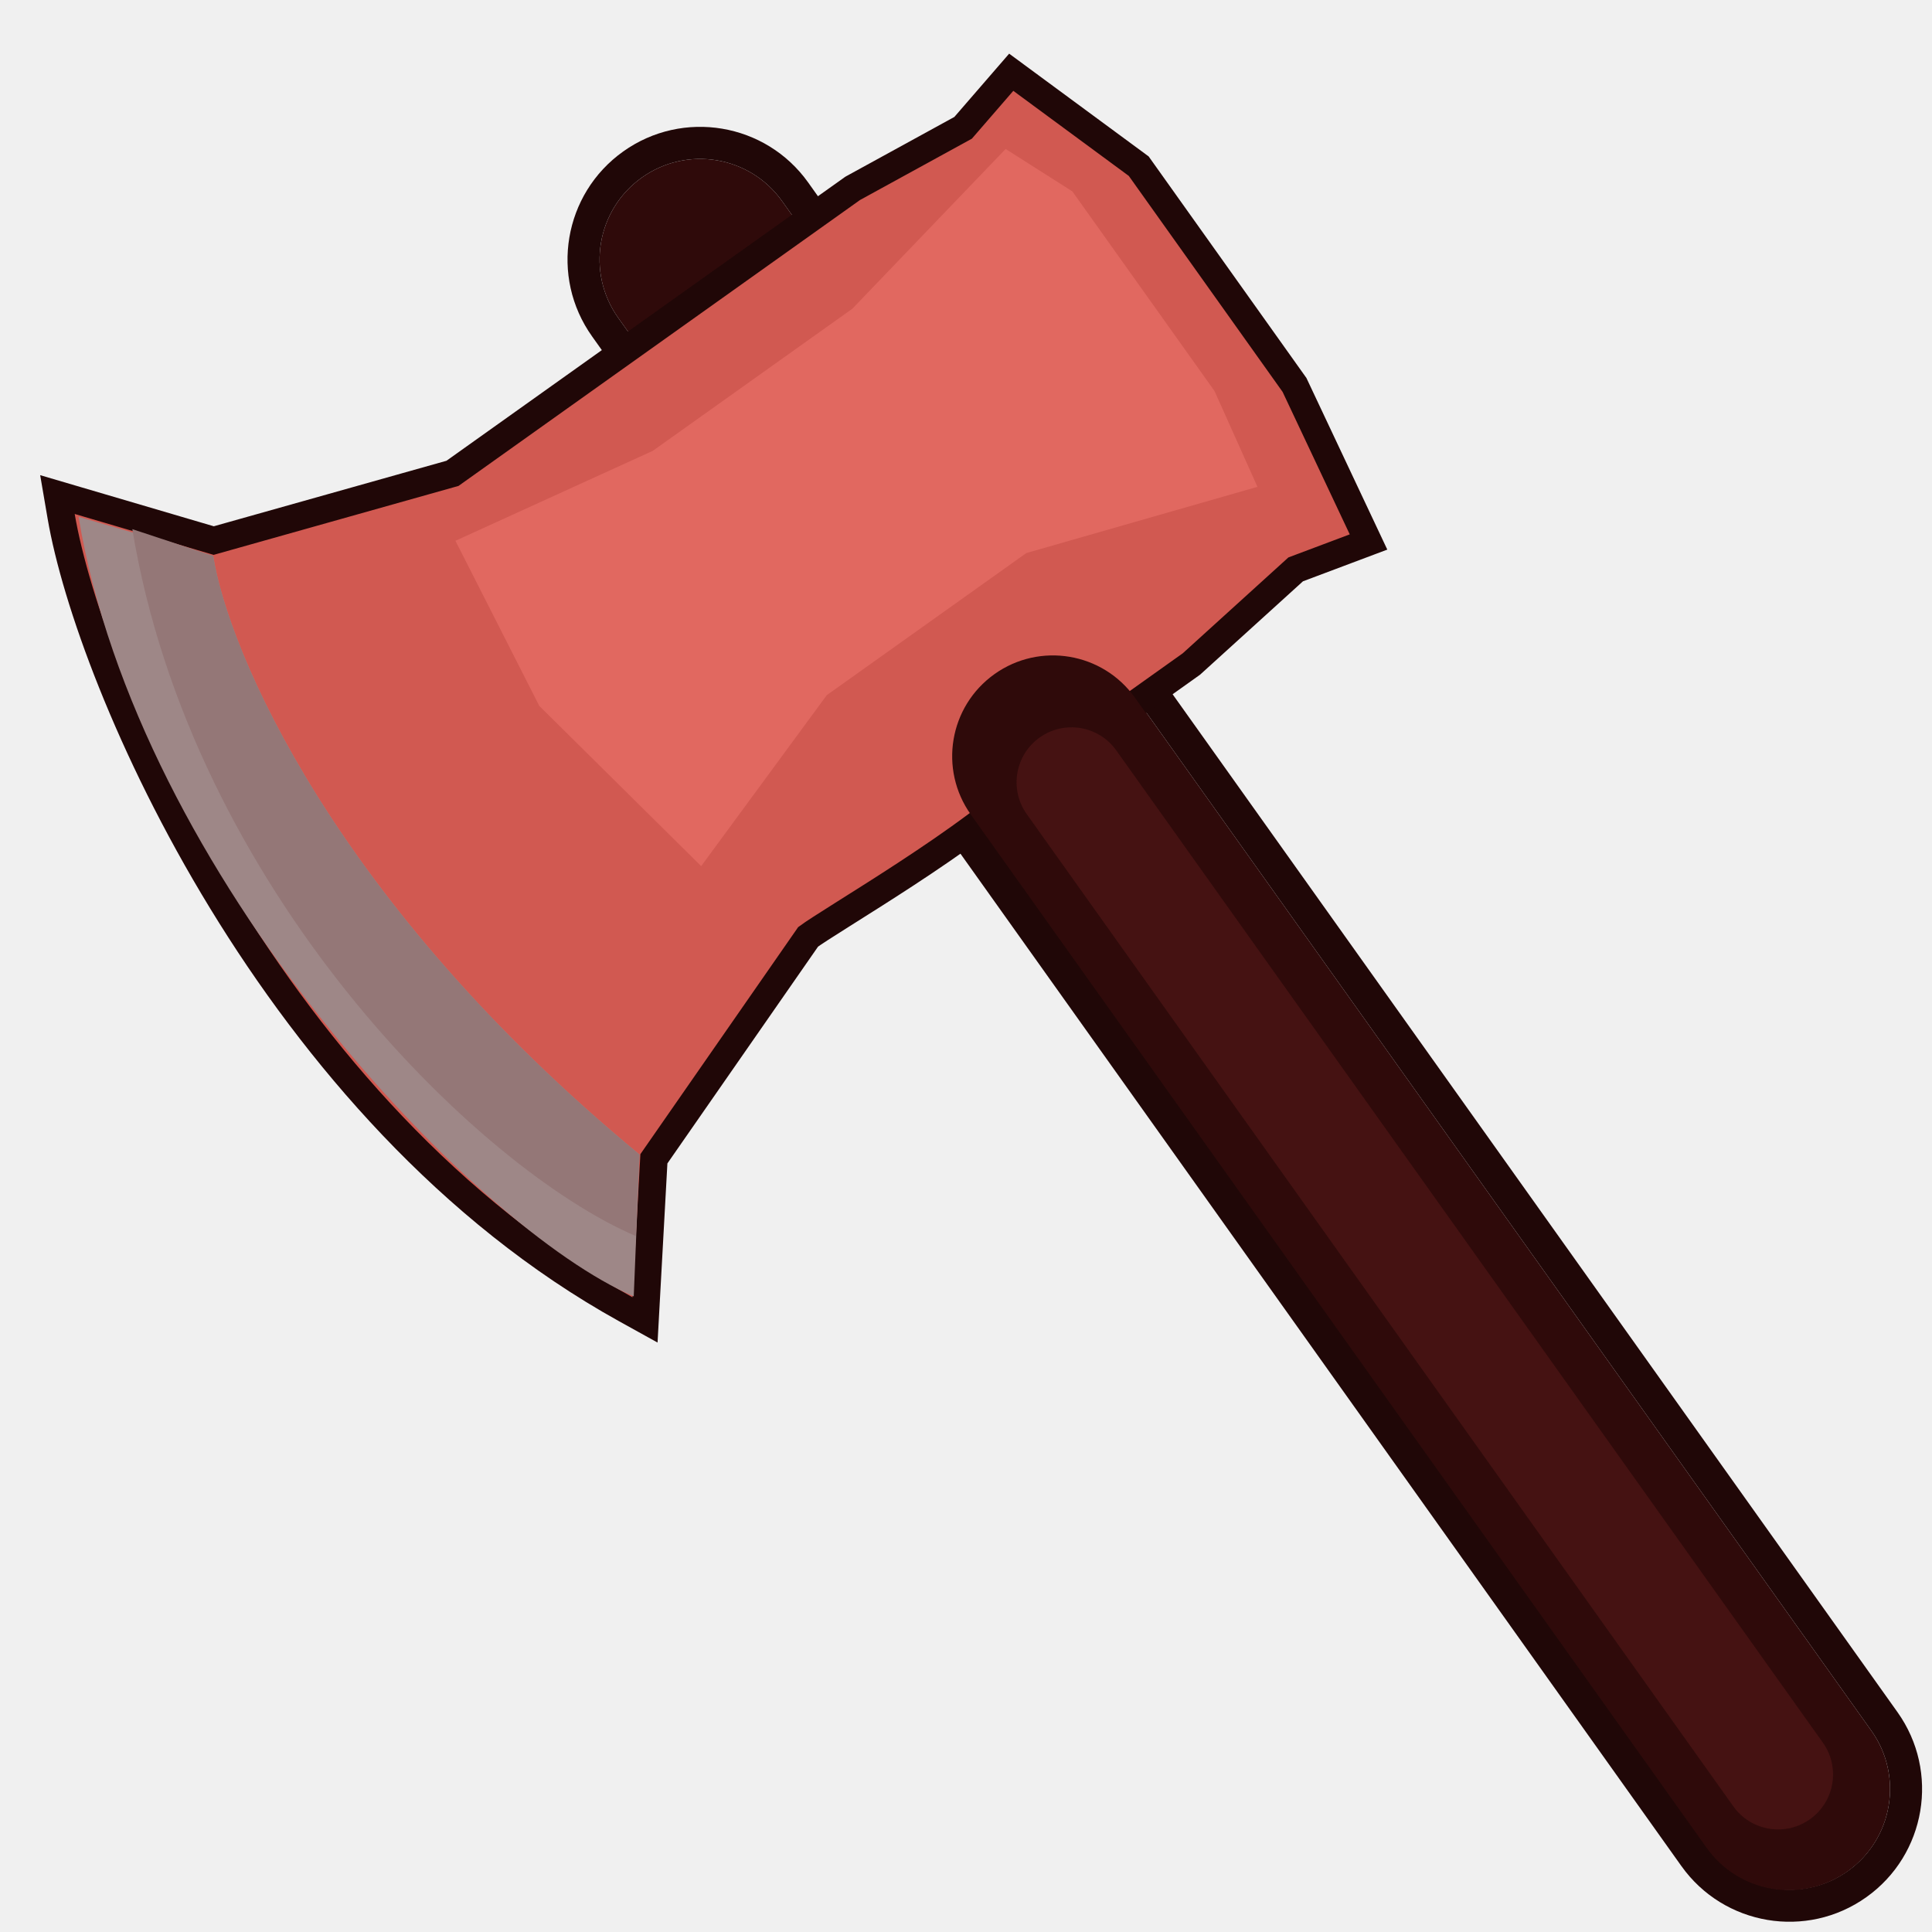
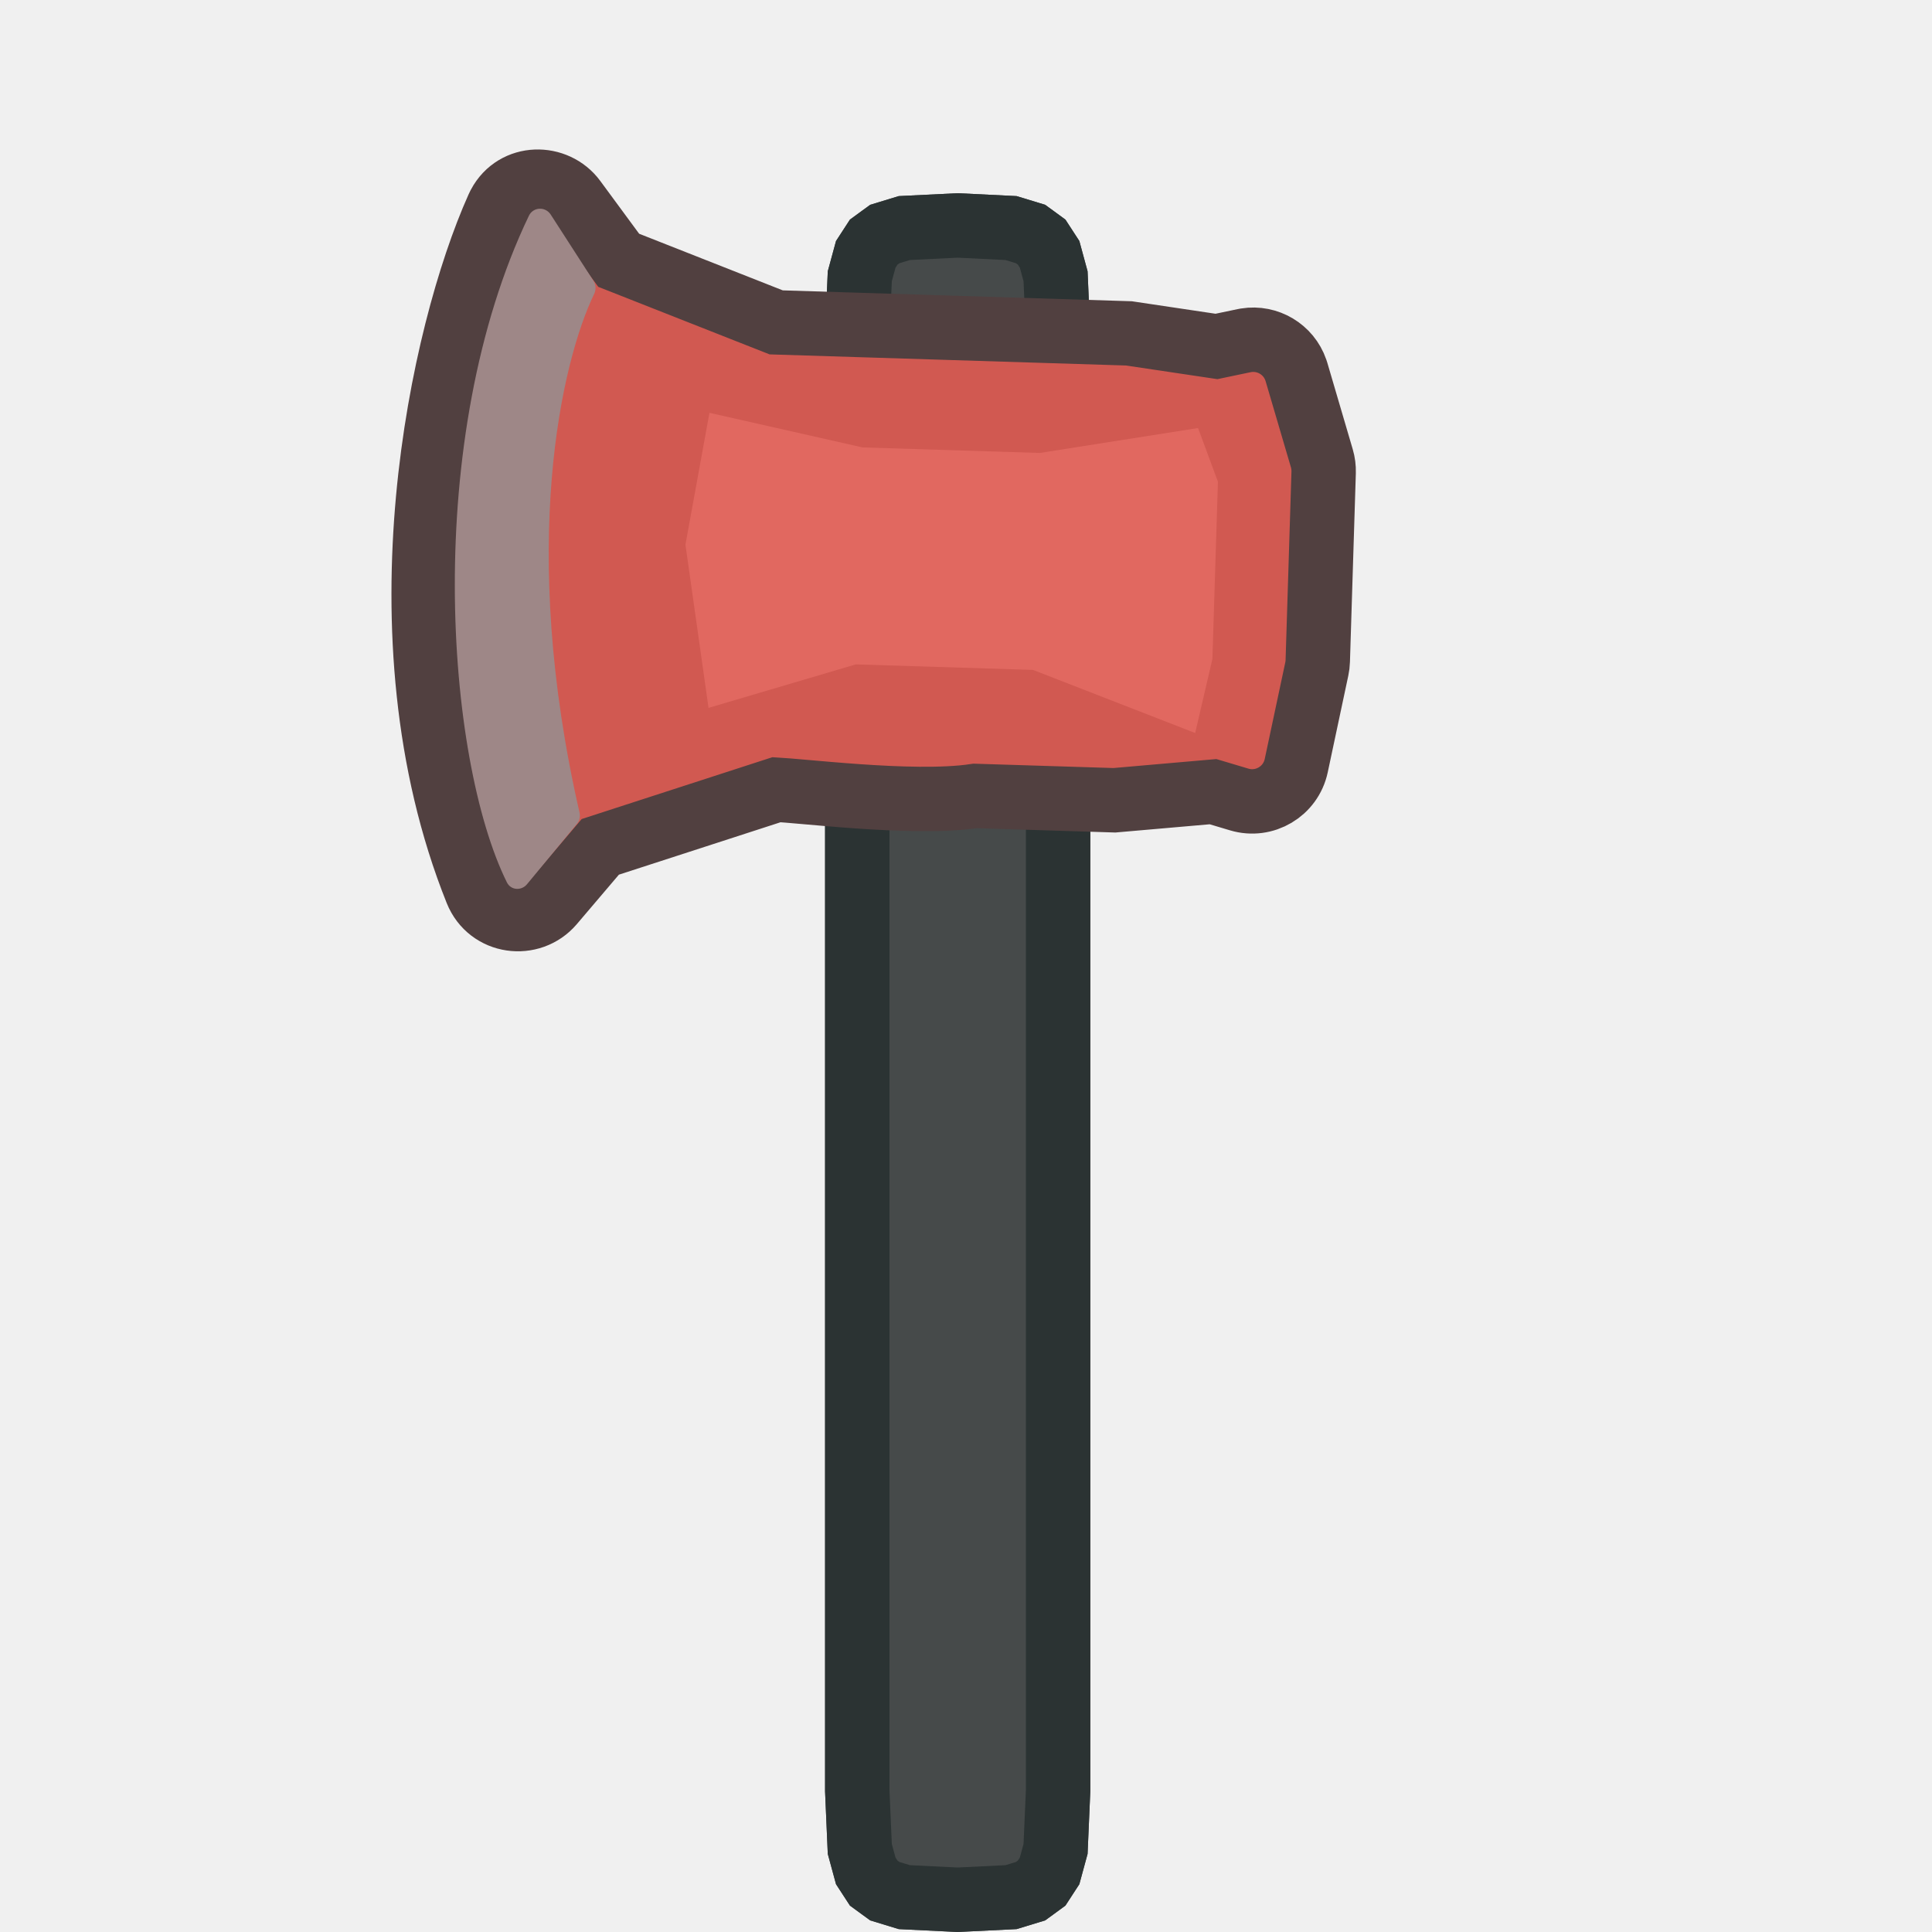
- <svg xmlns="http://www.w3.org/2000/svg" width="501" height="501" viewBox="0 0 501 501" fill="none">
-   <g clip-path="url(#clip0_147_108)">
-     <mask id="path-1-outside-1_147_108" maskUnits="userSpaceOnUse" x="132.634" y="18.462" width="380.12" height="494.318" fill="black">
-       <rect fill="white" x="132.634" y="18.462" width="380.12" height="494.318" />
-       <path d="M166.435 46.046C178.17 37.689 194.458 40.428 202.815 52.163L485.278 448.811C493.635 460.546 490.897 476.834 479.161 485.192V485.192C467.426 493.549 451.137 490.81 442.78 479.075L160.317 82.427C151.96 70.692 154.699 54.403 166.435 46.046V46.046Z" />
-     </mask>
-     <path d="M166.435 46.046C178.17 37.689 194.458 40.428 202.815 52.163L485.278 448.811C493.635 460.546 490.897 476.834 479.161 485.192V485.192C467.426 493.549 451.137 490.81 442.78 479.075L160.317 82.427C151.96 70.692 154.699 54.403 166.435 46.046V46.046Z" fill="#2F0A0A" />
-     <path d="M160.317 82.427L153.547 87.249L160.317 82.427ZM196.044 56.985L478.507 453.632L492.049 443.989L209.586 47.341L196.044 56.985ZM449.551 474.253L167.088 77.605L153.547 87.249L436.009 483.896L449.551 474.253ZM167.088 77.605C161.394 69.609 163.26 58.511 171.256 52.817L161.613 39.275C146.138 50.295 142.526 71.774 153.547 87.249L167.088 77.605ZM474.34 478.421C466.344 484.115 455.245 482.249 449.551 474.253L436.009 483.896C447.03 499.371 468.508 502.983 483.983 491.963L474.34 478.421ZM478.507 453.632C484.202 461.628 482.336 472.726 474.34 478.421L483.983 491.963C499.458 480.942 503.069 459.464 492.049 443.989L478.507 453.632ZM209.586 47.341C198.566 31.866 177.088 28.255 161.613 39.275L171.256 52.817C179.252 47.123 190.35 48.989 196.044 56.985L209.586 47.341Z" fill="#200707" mask="url(#path-1-outside-1_147_108)" />
-     <path d="M308.78 172.307L308.952 172.184L309.108 172.043L335.991 147.647L351.266 141.905L354.881 140.546L353.235 137.052L335.826 100.11L335.69 99.822L335.506 99.563L295.621 43.555L295.291 43.091L294.832 42.753L264.881 20.688L262.23 18.735L260.075 21.224L249.751 33.145L221.299 48.743L221.116 48.844L220.946 48.965L166.232 87.928L117.34 122.745L55.42 140.178L20.376 129.862L14.895 128.249L15.859 133.881C19.549 155.443 33.379 194.163 57.551 233.736C81.74 273.338 116.505 314.155 162.296 339.524L167.268 342.278L167.58 336.603L169.565 300.491L209.565 242.934C210.964 241.902 214.012 239.958 218.324 237.24C218.812 236.932 219.314 236.616 219.828 236.292C224.2 233.538 229.475 230.216 234.974 226.616C247.023 218.729 260.562 209.25 268.131 201.254L308.78 172.307Z" fill="#D15951" stroke="#200707" stroke-width="7.125" />
-     <path d="M165.842 299.396C86.59 233.962 59.117 168.634 55.287 144.149L20.377 134.022C35.774 227.29 123.437 318.661 164.34 336.182L165.842 299.396Z" fill="#9E8787" />
-     <path d="M165.84 299.398C86.587 233.963 59.114 168.635 55.284 144.15L34.314 137.217C49.711 230.485 123.941 302.994 164.845 320.516L165.84 299.398Z" fill="#947777" />
-     <rect x="279.167" y="159.653" width="381.179" height="52.249" rx="26.124" transform="rotate(54.5444 279.167 159.653)" fill="#2F0A0A" />
-     <rect x="281.205" y="182.985" width="344.367" height="28.499" rx="14.25" transform="rotate(54.5444 281.205 182.985)" fill="#451212" />
-     <path d="M214.397 180.267L181.825 224.6L139.851 183.059L118.101 140.235L169.279 116.91L221.028 80.058L260.775 38.634L278.083 49.633L314.935 101.382L326.081 126.245L266.146 143.415L214.397 180.267Z" fill="#E16860" />
-   </g>
-   <defs>
-     <clipPath id="clip0_147_108">
-       <rect width="500" height="500" fill="white" transform="translate(0.625 0.875)" />
-     </clipPath>
-   </defs>
+ <svg xmlns="http://www.w3.org/2000/svg" width="150" height="150" viewBox="0 0 150 150" fill="none">
+   <mask id="path-1-inside-1_1228_70689" fill="white">
+     <path d="M78.93 15.225L81.147 15.901L82.718 17.048L83.8 18.712L84.439 21.061L84.65 25.909V139.091L84.439 143.938L83.8 146.288L82.718 147.952L81.147 149.099L78.93 149.775L74.353 150L69.778 149.775L67.561 149.099L65.99 147.952L64.908 146.288L64.269 143.938L64.058 139.091V25.909L64.269 21.061L64.908 18.712L65.99 17.048L67.561 15.901L69.778 15.225L74.353 15L78.93 15.225Z" />
+   </mask>
+   <path d="M78.93 15.225L81.147 15.901L82.718 17.048L83.8 18.712L84.439 21.061L84.65 25.909V139.091L84.439 143.938L83.8 146.288L82.718 147.952L81.147 149.099L78.93 149.775L74.353 150L69.778 149.775L67.561 149.099L65.99 147.952L64.908 146.288L64.269 143.938L64.058 139.091V25.909L64.269 21.061L64.908 18.712L65.99 17.048L67.561 15.901L69.778 15.225L74.353 15L78.93 15.225Z" fill="#464A4A" />
+   <path d="M78.93 15.225L80.389 10.442L79.795 10.261L79.175 10.231L78.93 15.225ZM81.147 15.901L84.096 11.863L83.414 11.365L82.607 11.119L81.147 15.901ZM82.718 17.048L86.909 14.322L86.409 13.552L85.666 13.01L82.718 17.048ZM83.8 18.712L88.625 17.4L88.419 16.644L87.992 15.986L83.8 18.712ZM84.439 21.061L89.434 20.843L89.409 20.287L89.263 19.75L84.439 21.061ZM84.65 25.909H89.65V25.8L89.646 25.691L84.65 25.909ZM84.65 139.091L89.646 139.309L89.65 139.2V139.091H84.65ZM84.439 143.938L89.263 145.25L89.409 144.713L89.434 144.157L84.439 143.938ZM83.8 146.288L87.992 149.014L88.419 148.356L88.625 147.6L83.8 146.288ZM82.718 147.952L85.666 151.99L86.409 151.448L86.909 150.678L82.718 147.952ZM81.147 149.099L82.607 153.881L83.414 153.635L84.096 153.137L81.147 149.099ZM78.93 149.775L79.175 154.769L79.795 154.739L80.389 154.558L78.93 149.775ZM74.353 150L74.108 154.994L74.353 155.006L74.599 154.994L74.353 150ZM69.778 149.775L68.319 154.558L68.913 154.739L69.533 154.769L69.778 149.775ZM67.561 149.099L64.612 153.137L65.294 153.635L66.101 153.881L67.561 149.099ZM65.99 147.952L61.798 150.678L62.3 151.448L63.042 151.99L65.99 147.952ZM64.908 146.288L60.083 147.6L60.289 148.356L60.716 149.014L64.908 146.288ZM64.269 143.938L59.274 144.157L59.299 144.713L59.445 145.25L64.269 143.938ZM64.058 139.091H59.058V139.2L59.062 139.309L64.058 139.091ZM64.058 25.909L59.062 25.691L59.058 25.8V25.909H64.058ZM64.269 21.061L59.445 19.75L59.299 20.287L59.274 20.843L64.269 21.061ZM64.908 18.712L60.716 15.986L60.289 16.644L60.083 17.4L64.908 18.712ZM65.99 17.048L63.042 13.01L62.3 13.552L61.798 14.322L65.99 17.048ZM67.561 15.901L66.101 11.119L65.294 11.365L64.612 11.863L67.561 15.901ZM69.778 15.225L69.533 10.231L68.913 10.261L68.319 10.442L69.778 15.225ZM74.353 15L74.599 10.006L74.353 9.994L74.108 10.006L74.353 15ZM78.93 15.225L77.47 20.007L79.688 20.684L81.147 15.901L82.607 11.119L80.389 10.442L78.93 15.225ZM81.147 15.901L78.199 19.94L79.769 21.086L82.718 17.048L85.666 13.01L84.096 11.863L81.147 15.901ZM82.718 17.048L78.526 19.773L79.608 21.438L83.8 18.712L87.992 15.986L86.909 14.322L82.718 17.048ZM83.8 18.712L78.975 20.023L79.614 22.373L84.439 21.061L89.263 19.75L88.625 17.4L83.8 18.712ZM84.439 21.061L79.443 21.28L79.655 26.128L84.65 25.909L89.646 25.691L89.434 20.843L84.439 21.061ZM84.65 25.909H79.65V139.091H84.65H89.65V25.909H84.65ZM84.65 139.091L79.655 138.872L79.443 143.72L84.439 143.938L89.434 144.157L89.646 139.309L84.65 139.091ZM84.439 143.938L79.614 142.627L78.975 144.977L83.8 146.288L88.625 147.6L89.263 145.25L84.439 143.938ZM83.8 146.288L79.608 143.562L78.526 145.227L82.718 147.952L86.909 150.678L87.992 149.014L83.8 146.288ZM82.718 147.952L79.769 143.914L78.199 145.06L81.147 149.099L84.096 153.137L85.666 151.99L82.718 147.952ZM81.147 149.099L79.688 144.316L77.47 144.993L78.93 149.775L80.389 154.558L82.607 153.881L81.147 149.099ZM78.93 149.775L78.685 144.781L74.108 145.006L74.353 150L74.599 154.994L79.175 154.769L78.93 149.775ZM74.353 150L74.599 145.006L70.023 144.781L69.778 149.775L69.533 154.769L74.108 154.994L74.353 150ZM69.778 149.775L71.238 144.993L69.02 144.316L67.561 149.099L66.101 153.881L68.319 154.558L69.778 149.775ZM67.561 149.099L70.509 145.06L68.939 143.914L65.99 147.952L63.042 151.99L64.612 153.137L67.561 149.099ZM65.99 147.952L70.182 145.227L69.1 143.562L64.908 146.288L60.716 149.014L61.798 150.678L65.99 147.952ZM64.908 146.288L69.733 144.977L69.094 142.627L64.269 143.938L59.445 145.25L60.083 147.6L64.908 146.288ZM64.269 143.938L69.265 143.72L69.053 138.872L64.058 139.091L59.062 139.309L59.274 144.157L64.269 143.938ZM64.058 139.091H69.058V25.909H64.058H59.058V139.091H64.058ZM64.058 25.909L69.053 26.128L69.265 21.28L64.269 21.061L59.274 20.843L59.062 25.691L64.058 25.909ZM64.269 21.061L69.094 22.373L69.733 20.023L64.908 18.712L60.083 17.4L59.445 19.75L64.269 21.061ZM64.908 18.712L69.1 21.438L70.182 19.773L65.99 17.048L61.798 14.322L60.716 15.986L64.908 18.712ZM65.99 17.048L68.939 21.086L70.509 19.94L67.561 15.901L64.612 11.863L63.042 13.01L65.99 17.048ZM67.561 15.901L69.02 20.684L71.238 20.007L69.778 15.225L68.319 10.442L66.101 11.119L67.561 15.901ZM69.778 15.225L70.023 20.219L74.599 19.994L74.353 15L74.108 10.006L69.533 10.231L69.778 15.225ZM74.353 15L74.108 19.994L78.685 20.219L78.93 15.225L79.175 10.231L74.599 10.006L74.353 15Z" fill="#2B3333" mask="url(#path-1-inside-1_1228_70689)" />
+   <path d="M38.767 15.9C40.008 13.562 43.159 13.583 44.59 15.528L48.036 20.209L60.262 25.029L87.654 25.884L87.8 25.906L94.446 26.898L96.581 26.451L96.749 26.42C98.423 26.152 100.052 27.125 100.607 28.727L100.66 28.889L102.627 35.582C102.732 35.938 102.779 36.309 102.768 36.679L102.311 51.321C102.305 51.53 102.279 51.737 102.236 51.94L100.639 59.447C100.214 61.447 98.172 62.657 96.213 62.072L94.18 61.465L86.673 62.12L86.525 62.133L75.719 61.796C73.197 62.175 69.628 62.032 66.655 61.828C65.095 61.72 63.619 61.589 62.435 61.485C61.433 61.397 60.717 61.336 60.29 61.312L46.607 65.749L42.88 70.13C41.226 72.074 38.002 71.677 37.003 69.183C32.99 59.164 32.367 48.259 33.234 38.767C34.101 29.281 36.475 21.003 38.653 16.133L38.767 15.9Z" fill="#D15951" stroke="#514040" stroke-width="5" />
+   <path d="M44.996 63.091C40.247 42.419 43.613 28.019 46.129 22.826C46.288 22.498 46.274 22.112 46.076 21.805L42.758 16.66C42.343 16.018 41.394 16.061 41.064 16.75C32.769 34.058 34.59 58.896 39.357 68.511C39.662 69.125 40.481 69.178 40.918 68.65L44.793 63.962C44.992 63.721 45.066 63.396 44.996 63.091Z" fill="#9E8787" />
+   <path d="M66.444 51.583L55.011 54.96L53.218 42.29L55.082 32.051L66.969 34.738L80.728 35.167L93.016 33.233L94.56 37.4L94.131 51.16L92.793 56.91L80.203 52.012L66.444 51.583Z" fill="#E16860" />
</svg>
